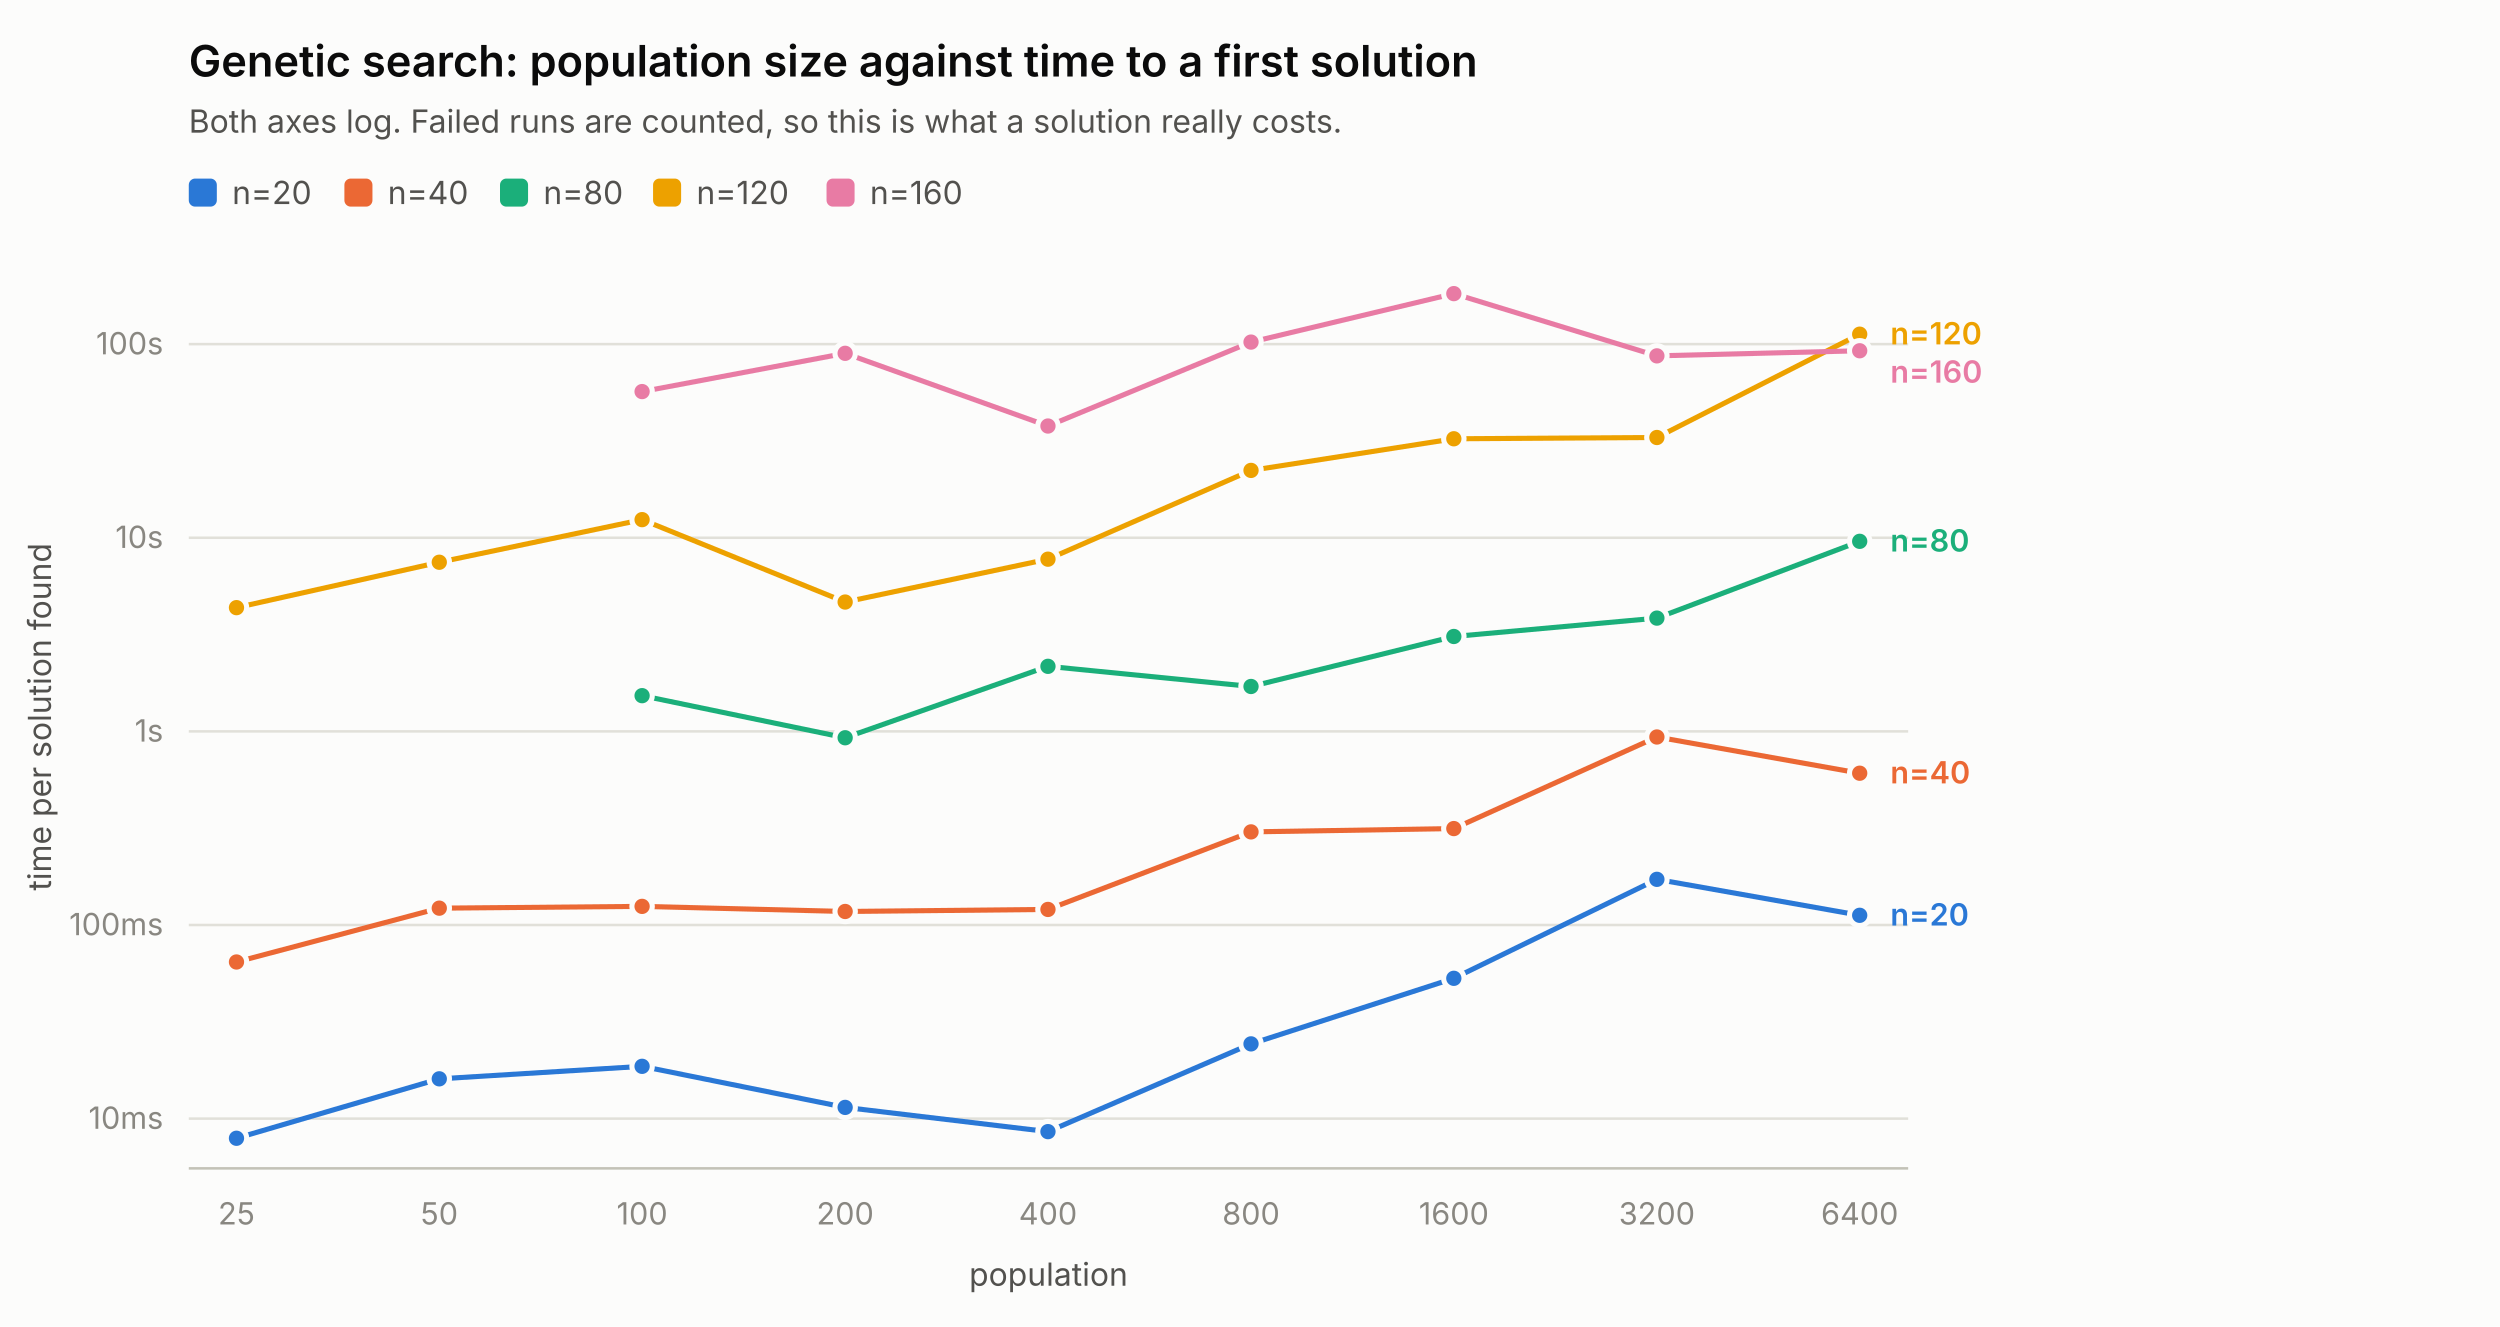
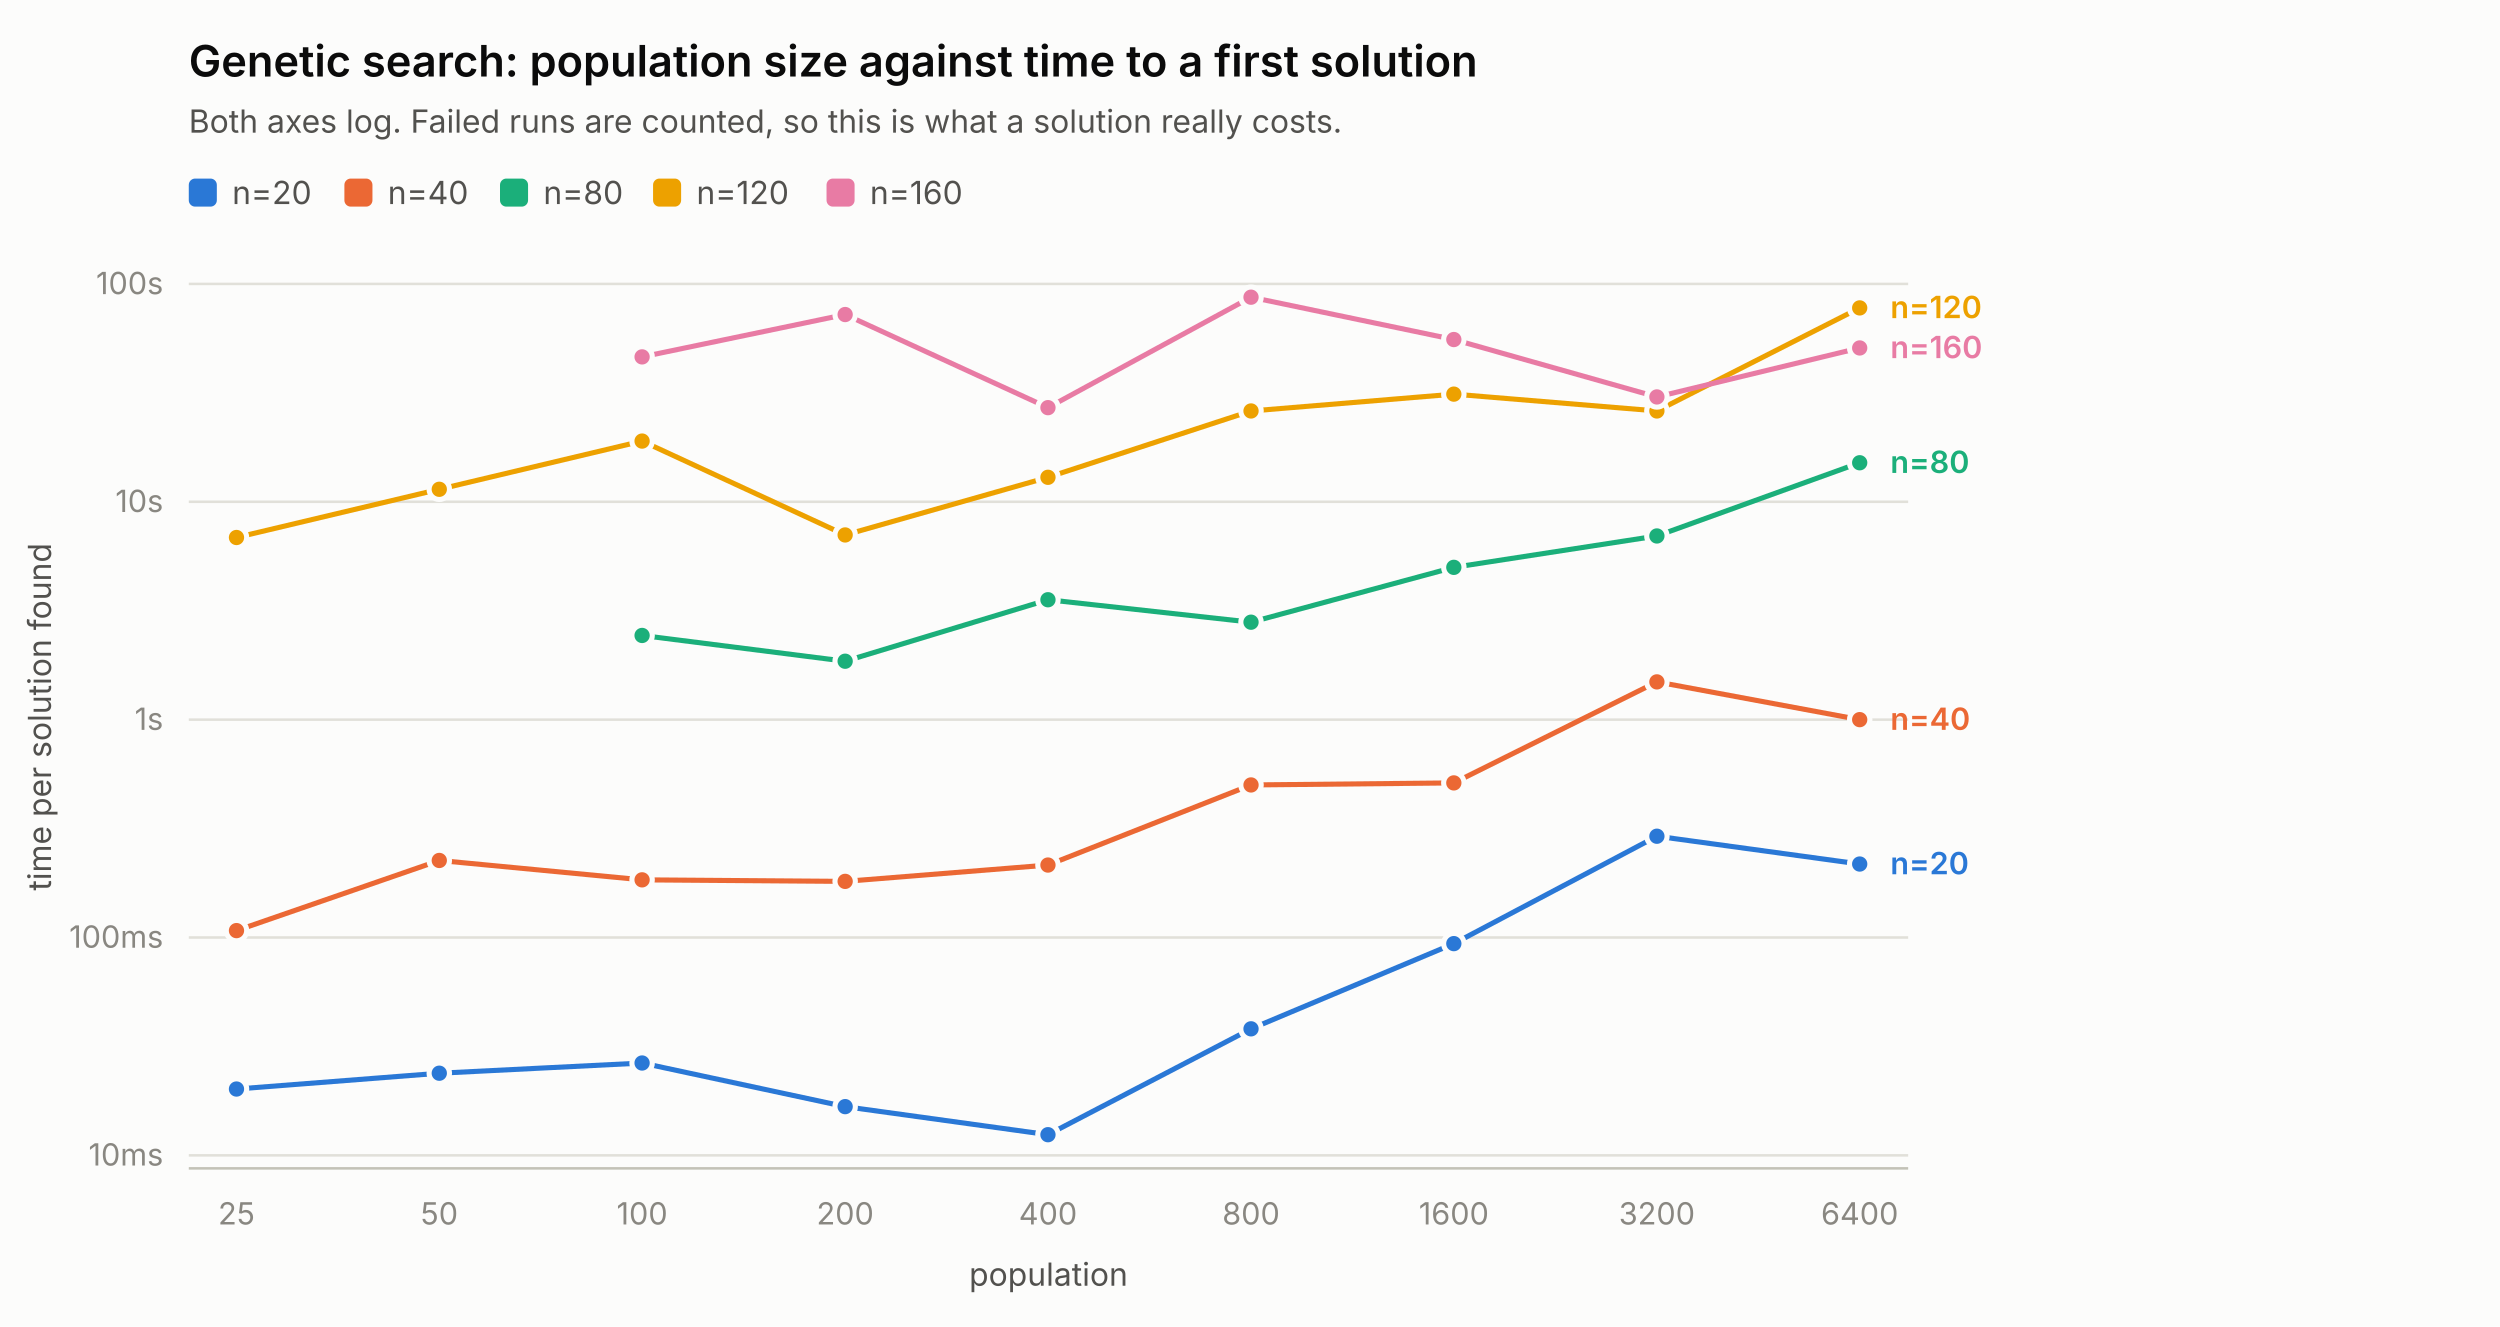
<svg xmlns="http://www.w3.org/2000/svg" viewBox="0 0 980 520" width="980" height="520" role="img" aria-label="Genetic search: population size against time to a first solution. Both axes log. Failed runs are counted, so this is what a solution really costs." class="viz-root" id="population">
  <style>
#population text{font-family:system-ui, -apple-system, "Segoe UI", sans-serif;}#population .tick{font-size:12px;font-variant-numeric:tabular-nums;}#population .title{font-size:17px;font-weight:600;}#population .sub,#population .legend,#population .axis-label{font-size:12.5px;}#population .end-label{font-size:12px;font-weight:600;}#population .note{font-size:11px;}
</style>
  <rect class="surface" width="980" height="520" fill="#fcfcfb" />
  <text class="title ink1" x="74" y="30" fill="#0b0b0b">Genetic search: population size against time to a first solution</text>
  <text class="sub ink2" x="74" y="52" fill="#52514e">Both axes log. Failed runs are counted, so this is what a solution really costs.</text>
  <rect class="fill1" x="74" y="70" width="11" height="11" rx="2.5" fill="#2a78d6" />
  <text class="legend ink2" x="91" y="80" fill="#52514e">n=20</text>
  <rect class="fill2" x="135" y="70" width="11" height="11" rx="2.5" fill="#eb6834" />
  <text class="legend ink2" x="152" y="80" fill="#52514e">n=40</text>
  <rect class="fill3" x="196" y="70" width="11" height="11" rx="2.5" fill="#1baf7a" />
  <text class="legend ink2" x="213" y="80" fill="#52514e">n=80</text>
  <rect class="fill4" x="256" y="70" width="11" height="11" rx="2.5" fill="#eda100" />
  <text class="legend ink2" x="273" y="80" fill="#52514e">n=120</text>
  <rect class="fill5" x="324" y="70" width="11" height="11" rx="2.5" fill="#e87ba4" />
  <text class="legend ink2" x="341" y="80" fill="#52514e">n=160</text>
-   <line class="grid" x1="74" y1="438.5" x2="748" y2="438.5" stroke="#e1e0d9" stroke-width="1" />
-   <text class="tick ink3" x="64" y="442.5" text-anchor="end" fill="#898781">10ms</text>
-   <line class="grid" x1="74" y1="362.6" x2="748" y2="362.6" stroke="#e1e0d9" stroke-width="1" />
-   <text class="tick ink3" x="64" y="366.6" text-anchor="end" fill="#898781">100ms</text>
-   <line class="grid" x1="74" y1="286.7" x2="748" y2="286.7" stroke="#e1e0d9" stroke-width="1" />
-   <text class="tick ink3" x="64" y="290.7" text-anchor="end" fill="#898781">1s</text>
-   <line class="grid" x1="74" y1="210.8" x2="748" y2="210.8" stroke="#e1e0d9" stroke-width="1" />
-   <text class="tick ink3" x="64" y="214.8" text-anchor="end" fill="#898781">10s</text>
-   <line class="grid" x1="74" y1="134.9" x2="748" y2="134.9" stroke="#e1e0d9" stroke-width="1" />
-   <text class="tick ink3" x="64" y="138.9" text-anchor="end" fill="#898781">100s</text>
+   <line class="grid" x1="74" y1="452.9" x2="748" y2="452.9" stroke="#e1e0d9" stroke-width="1" />
+   <text class="tick ink3" x="64" y="456.9" text-anchor="end" fill="#898781">10ms</text>
+   <line class="grid" x1="74" y1="367.5" x2="748" y2="367.5" stroke="#e1e0d9" stroke-width="1" />
+   <text class="tick ink3" x="64" y="371.5" text-anchor="end" fill="#898781">100ms</text>
+   <line class="grid" x1="74" y1="282.1" x2="748" y2="282.1" stroke="#e1e0d9" stroke-width="1" />
+   <text class="tick ink3" x="64" y="286.1" text-anchor="end" fill="#898781">1s</text>
+   <line class="grid" x1="74" y1="196.7" x2="748" y2="196.7" stroke="#e1e0d9" stroke-width="1" />
+   <text class="tick ink3" x="64" y="200.7" text-anchor="end" fill="#898781">10s</text>
+   <line class="grid" x1="74" y1="111.3" x2="748" y2="111.3" stroke="#e1e0d9" stroke-width="1" />
+   <text class="tick ink3" x="64" y="115.3" text-anchor="end" fill="#898781">100s</text>
  <text class="tick ink3" x="92.7" y="480" text-anchor="middle" fill="#898781">25</text>
  <text class="tick ink3" x="172.2" y="480" text-anchor="middle" fill="#898781">50</text>
  <text class="tick ink3" x="251.7" y="480" text-anchor="middle" fill="#898781">100</text>
  <text class="tick ink3" x="331.3" y="480" text-anchor="middle" fill="#898781">200</text>
  <text class="tick ink3" x="410.8" y="480" text-anchor="middle" fill="#898781">400</text>
  <text class="tick ink3" x="490.4" y="480" text-anchor="middle" fill="#898781">800</text>
  <text class="tick ink3" x="569.9" y="480" text-anchor="middle" fill="#898781">1600</text>
  <text class="tick ink3" x="649.5" y="480" text-anchor="middle" fill="#898781">3200</text>
  <text class="tick ink3" x="729.0" y="480" text-anchor="middle" fill="#898781">6400</text>
  <line class="axis" x1="74" y1="458" x2="748" y2="458" stroke="#c3c2b7" stroke-width="1" />
  <text class="axis-label ink2" x="411" y="504" text-anchor="middle" fill="#52514e">population</text>
  <text class="axis-label ink2" transform="translate(20,281) rotate(-90)" text-anchor="middle" fill="#52514e">time per solution found</text>
-   <path class="line1" d="M92.7,446.2 L172.2,422.9 L251.7,418.0 L331.3,434.1 L410.8,443.6 L490.4,409.2 L569.9,383.5 L649.5,344.7 L729.0,358.8" fill="none" stroke="#2a78d6" stroke-width="2" stroke-linejoin="round" stroke-linecap="round" />
-   <circle class="fill1 ring" cx="92.7" cy="446.2" r="4" fill="#2a78d6" stroke="#fcfcfb" stroke-width="2" />
-   <circle class="fill1 ring" cx="172.2" cy="422.9" r="4" fill="#2a78d6" stroke="#fcfcfb" stroke-width="2" />
-   <circle class="fill1 ring" cx="251.7" cy="418.0" r="4" fill="#2a78d6" stroke="#fcfcfb" stroke-width="2" />
-   <circle class="fill1 ring" cx="331.3" cy="434.1" r="4" fill="#2a78d6" stroke="#fcfcfb" stroke-width="2" />
-   <circle class="fill1 ring" cx="410.8" cy="443.6" r="4" fill="#2a78d6" stroke="#fcfcfb" stroke-width="2" />
-   <circle class="fill1 ring" cx="490.4" cy="409.2" r="4" fill="#2a78d6" stroke="#fcfcfb" stroke-width="2" />
-   <circle class="fill1 ring" cx="569.9" cy="383.5" r="4" fill="#2a78d6" stroke="#fcfcfb" stroke-width="2" />
-   <circle class="fill1 ring" cx="649.5" cy="344.7" r="4" fill="#2a78d6" stroke="#fcfcfb" stroke-width="2" />
-   <circle class="fill1 ring" cx="729.0" cy="358.8" r="4" fill="#2a78d6" stroke="#fcfcfb" stroke-width="2" />
-   <path class="line2" d="M92.7,377.1 L172.2,356.0 L251.7,355.3 L331.3,357.3 L410.8,356.5 L490.4,326.1 L569.9,324.8 L649.5,288.9 L729.0,303.1" fill="none" stroke="#eb6834" stroke-width="2" stroke-linejoin="round" stroke-linecap="round" />
-   <circle class="fill2 ring" cx="92.7" cy="377.1" r="4" fill="#eb6834" stroke="#fcfcfb" stroke-width="2" />
-   <circle class="fill2 ring" cx="172.2" cy="356.0" r="4" fill="#eb6834" stroke="#fcfcfb" stroke-width="2" />
-   <circle class="fill2 ring" cx="251.7" cy="355.3" r="4" fill="#eb6834" stroke="#fcfcfb" stroke-width="2" />
-   <circle class="fill2 ring" cx="331.3" cy="357.3" r="4" fill="#eb6834" stroke="#fcfcfb" stroke-width="2" />
-   <circle class="fill2 ring" cx="410.8" cy="356.5" r="4" fill="#eb6834" stroke="#fcfcfb" stroke-width="2" />
-   <circle class="fill2 ring" cx="490.4" cy="326.1" r="4" fill="#eb6834" stroke="#fcfcfb" stroke-width="2" />
-   <circle class="fill2 ring" cx="569.9" cy="324.8" r="4" fill="#eb6834" stroke="#fcfcfb" stroke-width="2" />
-   <circle class="fill2 ring" cx="649.5" cy="288.9" r="4" fill="#eb6834" stroke="#fcfcfb" stroke-width="2" />
-   <circle class="fill2 ring" cx="729.0" cy="303.1" r="4" fill="#eb6834" stroke="#fcfcfb" stroke-width="2" />
-   <path class="line3" d="M251.7,272.7 L331.3,289.2 L410.8,261.2 L490.4,269.1 L569.9,249.5 L649.5,242.3 L729.0,212.2" fill="none" stroke="#1baf7a" stroke-width="2" stroke-linejoin="round" stroke-linecap="round" />
-   <circle class="fill3 ring" cx="251.7" cy="272.7" r="4" fill="#1baf7a" stroke="#fcfcfb" stroke-width="2" />
-   <circle class="fill3 ring" cx="331.3" cy="289.2" r="4" fill="#1baf7a" stroke="#fcfcfb" stroke-width="2" />
-   <circle class="fill3 ring" cx="410.8" cy="261.2" r="4" fill="#1baf7a" stroke="#fcfcfb" stroke-width="2" />
-   <circle class="fill3 ring" cx="490.4" cy="269.1" r="4" fill="#1baf7a" stroke="#fcfcfb" stroke-width="2" />
-   <circle class="fill3 ring" cx="569.9" cy="249.5" r="4" fill="#1baf7a" stroke="#fcfcfb" stroke-width="2" />
-   <circle class="fill3 ring" cx="649.5" cy="242.3" r="4" fill="#1baf7a" stroke="#fcfcfb" stroke-width="2" />
-   <circle class="fill3 ring" cx="729.0" cy="212.2" r="4" fill="#1baf7a" stroke="#fcfcfb" stroke-width="2" />
-   <path class="line4" d="M92.7,238.2 L172.2,220.4 L251.7,203.7 L331.3,236.0 L410.8,219.2 L490.4,184.4 L569.9,172.0 L649.5,171.5 L729.0,131.0" fill="none" stroke="#eda100" stroke-width="2" stroke-linejoin="round" stroke-linecap="round" />
-   <circle class="fill4 ring" cx="92.7" cy="238.2" r="4" fill="#eda100" stroke="#fcfcfb" stroke-width="2" />
-   <circle class="fill4 ring" cx="172.2" cy="220.4" r="4" fill="#eda100" stroke="#fcfcfb" stroke-width="2" />
-   <circle class="fill4 ring" cx="251.7" cy="203.7" r="4" fill="#eda100" stroke="#fcfcfb" stroke-width="2" />
-   <circle class="fill4 ring" cx="331.3" cy="236.0" r="4" fill="#eda100" stroke="#fcfcfb" stroke-width="2" />
-   <circle class="fill4 ring" cx="410.8" cy="219.2" r="4" fill="#eda100" stroke="#fcfcfb" stroke-width="2" />
-   <circle class="fill4 ring" cx="490.4" cy="184.4" r="4" fill="#eda100" stroke="#fcfcfb" stroke-width="2" />
-   <circle class="fill4 ring" cx="569.9" cy="172.0" r="4" fill="#eda100" stroke="#fcfcfb" stroke-width="2" />
-   <circle class="fill4 ring" cx="649.5" cy="171.5" r="4" fill="#eda100" stroke="#fcfcfb" stroke-width="2" />
-   <circle class="fill4 ring" cx="729.0" cy="131.0" r="4" fill="#eda100" stroke="#fcfcfb" stroke-width="2" />
-   <path class="line5" d="M251.7,153.5 L331.3,138.5 L410.8,167.0 L490.4,134.1 L569.9,115.1 L649.5,139.5 L729.0,137.5" fill="none" stroke="#e87ba4" stroke-width="2" stroke-linejoin="round" stroke-linecap="round" />
-   <circle class="fill5 ring" cx="251.7" cy="153.5" r="4" fill="#e87ba4" stroke="#fcfcfb" stroke-width="2" />
-   <circle class="fill5 ring" cx="331.3" cy="138.5" r="4" fill="#e87ba4" stroke="#fcfcfb" stroke-width="2" />
-   <circle class="fill5 ring" cx="410.8" cy="167.0" r="4" fill="#e87ba4" stroke="#fcfcfb" stroke-width="2" />
-   <circle class="fill5 ring" cx="490.4" cy="134.1" r="4" fill="#e87ba4" stroke="#fcfcfb" stroke-width="2" />
-   <circle class="fill5 ring" cx="569.9" cy="115.1" r="4" fill="#e87ba4" stroke="#fcfcfb" stroke-width="2" />
-   <circle class="fill5 ring" cx="649.5" cy="139.5" r="4" fill="#e87ba4" stroke="#fcfcfb" stroke-width="2" />
-   <circle class="fill5 ring" cx="729.0" cy="137.5" r="4" fill="#e87ba4" stroke="#fcfcfb" stroke-width="2" />
-   <text class="end-label fill4" x="741.0" y="135.0" fill="#eda100">n=120</text>
-   <text class="end-label fill5" x="741.0" y="150.0" fill="#e87ba4">n=160</text>
-   <text class="end-label fill3" x="741.0" y="216.2" fill="#1baf7a">n=80</text>
-   <text class="end-label fill2" x="741.0" y="307.1" fill="#eb6834">n=40</text>
-   <text class="end-label fill1" x="741.0" y="362.8" fill="#2a78d6">n=20</text>
+   <path class="line1" d="M92.7,426.9 L172.2,420.7 L251.7,416.7 L331.3,433.8 L410.8,444.8 L490.4,403.3 L569.9,369.9 L649.5,327.8 L729.0,338.7" fill="none" stroke="#2a78d6" stroke-width="2" stroke-linejoin="round" stroke-linecap="round" />
+   <circle class="fill1 ring" cx="92.7" cy="426.9" r="4" fill="#2a78d6" stroke="#fcfcfb" stroke-width="2" />
+   <circle class="fill1 ring" cx="172.2" cy="420.7" r="4" fill="#2a78d6" stroke="#fcfcfb" stroke-width="2" />
+   <circle class="fill1 ring" cx="251.7" cy="416.7" r="4" fill="#2a78d6" stroke="#fcfcfb" stroke-width="2" />
+   <circle class="fill1 ring" cx="331.3" cy="433.8" r="4" fill="#2a78d6" stroke="#fcfcfb" stroke-width="2" />
+   <circle class="fill1 ring" cx="410.8" cy="444.8" r="4" fill="#2a78d6" stroke="#fcfcfb" stroke-width="2" />
+   <circle class="fill1 ring" cx="490.4" cy="403.3" r="4" fill="#2a78d6" stroke="#fcfcfb" stroke-width="2" />
+   <circle class="fill1 ring" cx="569.9" cy="369.9" r="4" fill="#2a78d6" stroke="#fcfcfb" stroke-width="2" />
+   <circle class="fill1 ring" cx="649.5" cy="327.8" r="4" fill="#2a78d6" stroke="#fcfcfb" stroke-width="2" />
+   <circle class="fill1 ring" cx="729.0" cy="338.7" r="4" fill="#2a78d6" stroke="#fcfcfb" stroke-width="2" />
+   <path class="line2" d="M92.7,364.8 L172.2,337.3 L251.7,344.9 L331.3,345.5 L410.8,339.1 L490.4,307.7 L569.9,306.9 L649.5,267.3 L729.0,282.1" fill="none" stroke="#eb6834" stroke-width="2" stroke-linejoin="round" stroke-linecap="round" />
+   <circle class="fill2 ring" cx="92.7" cy="364.8" r="4" fill="#eb6834" stroke="#fcfcfb" stroke-width="2" />
+   <circle class="fill2 ring" cx="172.2" cy="337.3" r="4" fill="#eb6834" stroke="#fcfcfb" stroke-width="2" />
+   <circle class="fill2 ring" cx="251.7" cy="344.9" r="4" fill="#eb6834" stroke="#fcfcfb" stroke-width="2" />
+   <circle class="fill2 ring" cx="331.3" cy="345.5" r="4" fill="#eb6834" stroke="#fcfcfb" stroke-width="2" />
+   <circle class="fill2 ring" cx="410.8" cy="339.1" r="4" fill="#eb6834" stroke="#fcfcfb" stroke-width="2" />
+   <circle class="fill2 ring" cx="490.4" cy="307.7" r="4" fill="#eb6834" stroke="#fcfcfb" stroke-width="2" />
+   <circle class="fill2 ring" cx="569.9" cy="306.9" r="4" fill="#eb6834" stroke="#fcfcfb" stroke-width="2" />
+   <circle class="fill2 ring" cx="649.5" cy="267.3" r="4" fill="#eb6834" stroke="#fcfcfb" stroke-width="2" />
+   <circle class="fill2 ring" cx="729.0" cy="282.1" r="4" fill="#eb6834" stroke="#fcfcfb" stroke-width="2" />
+   <path class="line3" d="M251.7,249.1 L331.3,259.2 L410.8,235.1 L490.4,243.9 L569.9,222.4 L649.5,210.1 L729.0,181.4" fill="none" stroke="#1baf7a" stroke-width="2" stroke-linejoin="round" stroke-linecap="round" />
+   <circle class="fill3 ring" cx="251.7" cy="249.1" r="4" fill="#1baf7a" stroke="#fcfcfb" stroke-width="2" />
+   <circle class="fill3 ring" cx="331.3" cy="259.2" r="4" fill="#1baf7a" stroke="#fcfcfb" stroke-width="2" />
+   <circle class="fill3 ring" cx="410.8" cy="235.1" r="4" fill="#1baf7a" stroke="#fcfcfb" stroke-width="2" />
+   <circle class="fill3 ring" cx="490.4" cy="243.9" r="4" fill="#1baf7a" stroke="#fcfcfb" stroke-width="2" />
+   <circle class="fill3 ring" cx="569.9" cy="222.4" r="4" fill="#1baf7a" stroke="#fcfcfb" stroke-width="2" />
+   <circle class="fill3 ring" cx="649.5" cy="210.1" r="4" fill="#1baf7a" stroke="#fcfcfb" stroke-width="2" />
+   <circle class="fill3 ring" cx="729.0" cy="181.4" r="4" fill="#1baf7a" stroke="#fcfcfb" stroke-width="2" />
+   <path class="line4" d="M92.7,210.7 L172.2,191.8 L251.7,172.9 L331.3,209.7 L410.8,187.1 L490.4,161.1 L569.9,154.5 L649.5,161.1 L729.0,120.7" fill="none" stroke="#eda100" stroke-width="2" stroke-linejoin="round" stroke-linecap="round" />
+   <circle class="fill4 ring" cx="92.7" cy="210.7" r="4" fill="#eda100" stroke="#fcfcfb" stroke-width="2" />
+   <circle class="fill4 ring" cx="172.2" cy="191.8" r="4" fill="#eda100" stroke="#fcfcfb" stroke-width="2" />
+   <circle class="fill4 ring" cx="251.7" cy="172.9" r="4" fill="#eda100" stroke="#fcfcfb" stroke-width="2" />
+   <circle class="fill4 ring" cx="331.3" cy="209.7" r="4" fill="#eda100" stroke="#fcfcfb" stroke-width="2" />
+   <circle class="fill4 ring" cx="410.8" cy="187.1" r="4" fill="#eda100" stroke="#fcfcfb" stroke-width="2" />
+   <circle class="fill4 ring" cx="490.4" cy="161.1" r="4" fill="#eda100" stroke="#fcfcfb" stroke-width="2" />
+   <circle class="fill4 ring" cx="569.9" cy="154.5" r="4" fill="#eda100" stroke="#fcfcfb" stroke-width="2" />
+   <circle class="fill4 ring" cx="649.5" cy="161.1" r="4" fill="#eda100" stroke="#fcfcfb" stroke-width="2" />
+   <circle class="fill4 ring" cx="729.0" cy="120.7" r="4" fill="#eda100" stroke="#fcfcfb" stroke-width="2" />
+   <path class="line5" d="M251.7,139.9 L331.3,123.3 L410.8,159.8 L490.4,116.5 L569.9,133.1 L649.5,155.6 L729.0,136.4" fill="none" stroke="#e87ba4" stroke-width="2" stroke-linejoin="round" stroke-linecap="round" />
+   <circle class="fill5 ring" cx="251.7" cy="139.9" r="4" fill="#e87ba4" stroke="#fcfcfb" stroke-width="2" />
+   <circle class="fill5 ring" cx="331.3" cy="123.3" r="4" fill="#e87ba4" stroke="#fcfcfb" stroke-width="2" />
+   <circle class="fill5 ring" cx="410.8" cy="159.8" r="4" fill="#e87ba4" stroke="#fcfcfb" stroke-width="2" />
+   <circle class="fill5 ring" cx="490.4" cy="116.5" r="4" fill="#e87ba4" stroke="#fcfcfb" stroke-width="2" />
+   <circle class="fill5 ring" cx="569.9" cy="133.1" r="4" fill="#e87ba4" stroke="#fcfcfb" stroke-width="2" />
+   <circle class="fill5 ring" cx="649.5" cy="155.6" r="4" fill="#e87ba4" stroke="#fcfcfb" stroke-width="2" />
+   <circle class="fill5 ring" cx="729.0" cy="136.4" r="4" fill="#e87ba4" stroke="#fcfcfb" stroke-width="2" />
+   <text class="end-label fill4" x="741.0" y="124.7" fill="#eda100">n=120</text>
+   <text class="end-label fill5" x="741.0" y="140.4" fill="#e87ba4">n=160</text>
+   <text class="end-label fill3" x="741.0" y="185.4" fill="#1baf7a">n=80</text>
+   <text class="end-label fill2" x="741.0" y="286.1" fill="#eb6834">n=40</text>
+   <text class="end-label fill1" x="741.0" y="342.7" fill="#2a78d6">n=20</text>
</svg>
